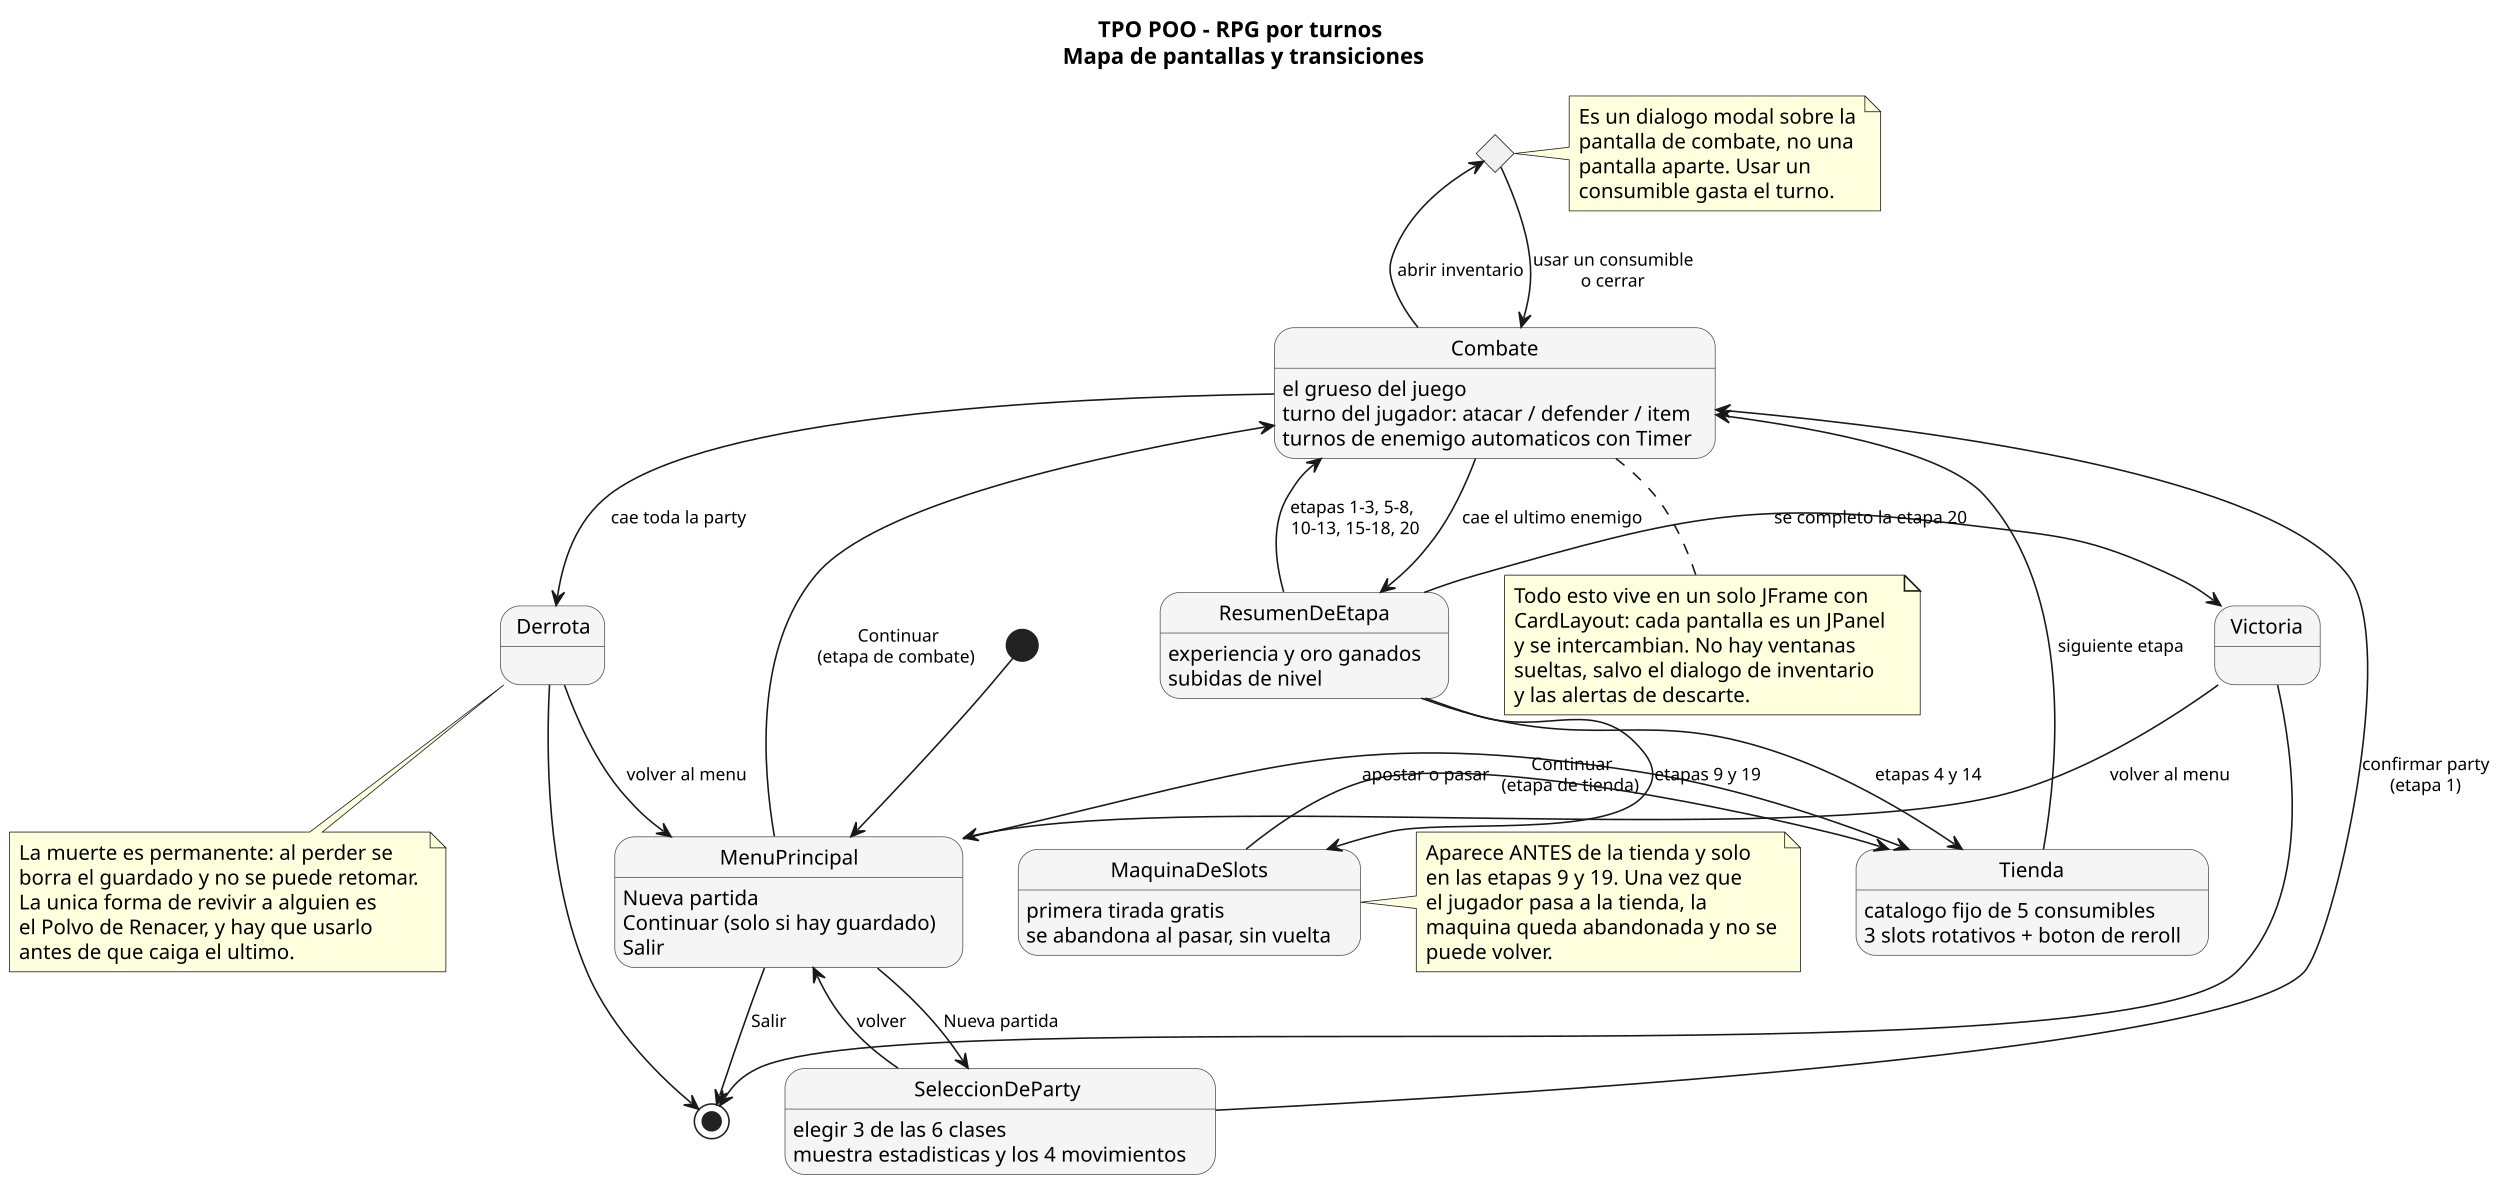
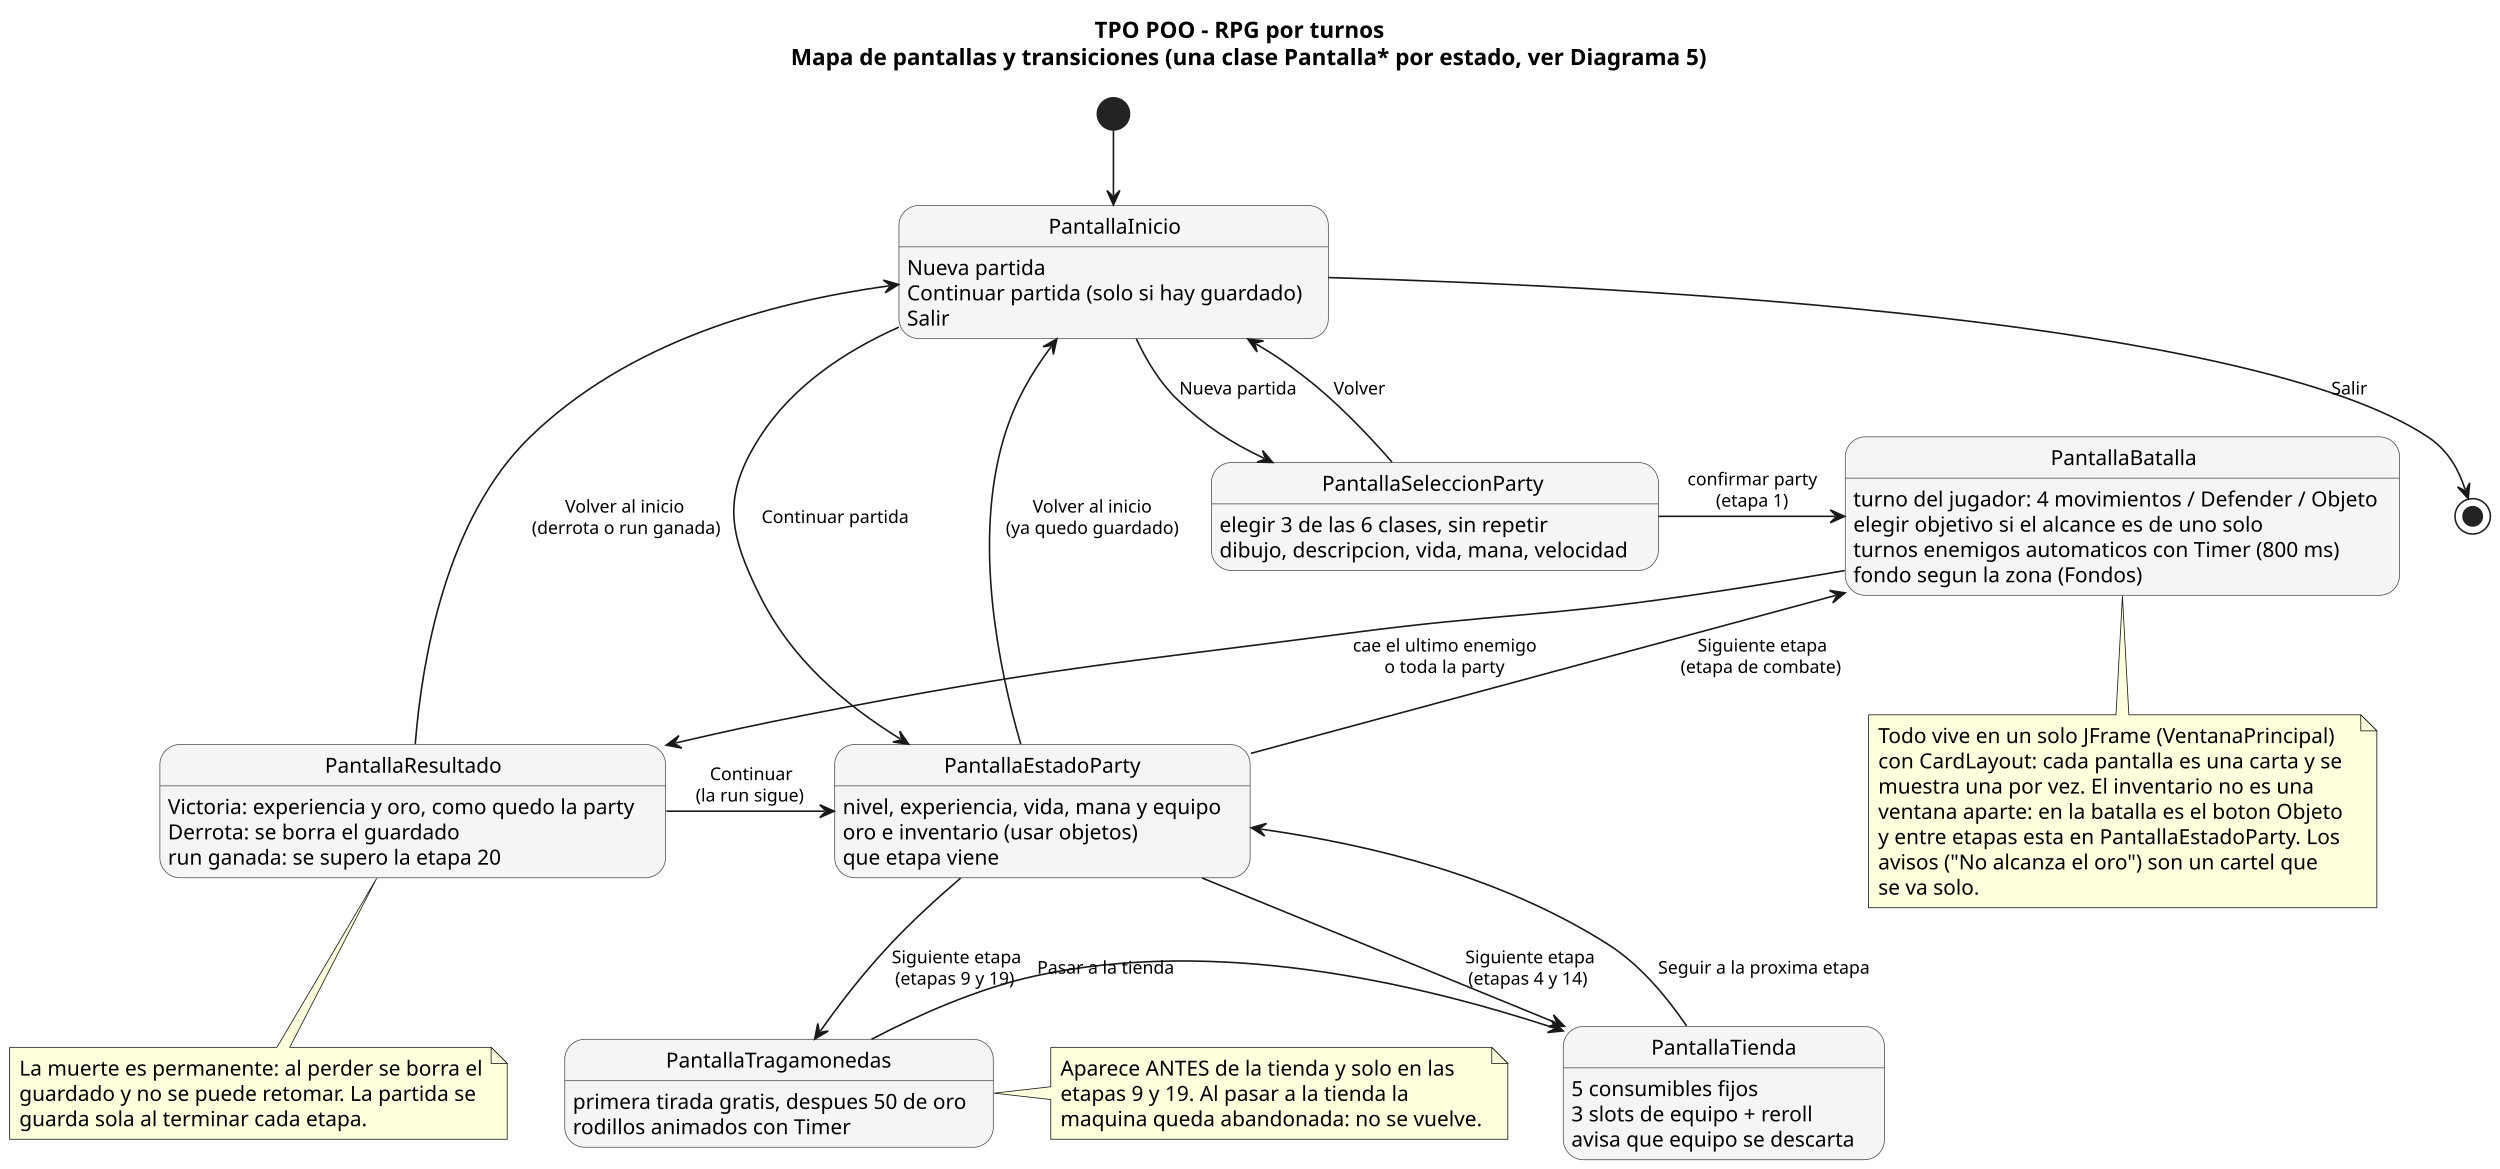
- <svg xmlns="http://www.w3.org/2000/svg" contentStyleType="text/css" data-diagram-type="STATE" height="751px" preserveAspectRatio="none" style="width:1586px;height:751px;background:#FFFFFF;" version="1.1" viewBox="0 0 1586 751" width="1586px" zoomAndPan="magnify">
+ <svg xmlns="http://www.w3.org/2000/svg" contentStyleType="text/css" data-diagram-type="STATE" height="727px" preserveAspectRatio="none" style="width:1556px;height:727px;background:#FFFFFF;" version="1.1" viewBox="0 0 1556 727" width="1556px" zoomAndPan="magnify">
  <defs />
  <g>
    <g class="title" data-source-line="1">
-       <text fill="#000000" font-family="sans-serif" font-size="14" font-weight="bold" lengthAdjust="spacing" textLength="179.546" x="696.545" y="23.562">TPO POO - RPG por turnos</text>
-       <text fill="#000000" font-family="sans-serif" font-size="14" font-weight="bold" lengthAdjust="spacing" textLength="224.28" x="674.178" y="40.502">Mapa de pantallas y transiciones</text>
+       <text fill="#000000" font-family="sans-serif" font-size="14" font-weight="bold" lengthAdjust="spacing" textLength="179.546" x="681.227" y="23.562">TPO POO - RPG por turnos</text>
+       <text fill="#000000" font-family="sans-serif" font-size="14" font-weight="bold" lengthAdjust="spacing" textLength="557.601" x="492.2" y="40.502">Mapa de pantallas y transiciones (una clase Pantalla* por estado, ver Diagrama 5)</text>
    </g>
-     <g id="MenuPrincipal">
-       <rect fill="#F5F5F5" height="82.918" rx="12.5" ry="12.5" style="stroke:#555555;stroke-width:0.5;" width="220.815" x="390" y="530.879" />
-       <line style="stroke:#555555;stroke-width:0.5;" x1="390" x2="610.814" y1="556.608" y2="556.608" />
-       <text fill="#000000" font-family="sans-serif" font-size="13" lengthAdjust="spacing" textLength="87.699" x="456.558" y="548.473">MenuPrincipal</text>
-       <text fill="#000000" font-family="sans-serif" font-size="13" lengthAdjust="spacing" textLength="86.138" x="395" y="574.202">Nueva partida</text>
-       <text fill="#000000" font-family="sans-serif" font-size="13" lengthAdjust="spacing" textLength="200.815" x="395" y="589.932">Continuar (solo si hay guardado)</text>
-       <text fill="#000000" font-family="sans-serif" font-size="13" lengthAdjust="spacing" textLength="26.831" x="395" y="605.661">Salir</text>
+     <g id="PantallaInicio">
+       <rect fill="#F5F5F5" height="82.918" rx="12.5" ry="12.5" style="stroke:#555555;stroke-width:0.5;" width="267.286" x="559.5" y="127.879" />
+       <line style="stroke:#555555;stroke-width:0.5;" x1="559.5" x2="826.786" y1="153.608" y2="153.608" />
+       <text fill="#000000" font-family="sans-serif" font-size="13" lengthAdjust="spacing" textLength="81.123" x="652.581" y="145.473">PantallaInicio</text>
+       <text fill="#000000" font-family="sans-serif" font-size="13" lengthAdjust="spacing" textLength="86.138" x="564.5" y="171.202">Nueva partida</text>
+       <text fill="#000000" font-family="sans-serif" font-size="13" lengthAdjust="spacing" textLength="247.286" x="564.5" y="186.932">Continuar partida (solo si hay guardado)</text>
+       <text fill="#000000" font-family="sans-serif" font-size="13" lengthAdjust="spacing" textLength="26.831" x="564.5" y="202.661">Salir</text>
    </g>
-     <g id="SeleccionDeParty">
-       <rect fill="#F5F5F5" height="67.189" rx="12.5" ry="12.5" style="stroke:#555555;stroke-width:0.5;" width="273.049" x="498" y="677.879" />
-       <line style="stroke:#555555;stroke-width:0.5;" x1="498" x2="771.049" y1="703.608" y2="703.608" />
-       <text fill="#000000" font-family="sans-serif" font-size="13" lengthAdjust="spacing" textLength="109.142" x="579.954" y="695.473">SeleccionDeParty</text>
-       <text fill="#000000" font-family="sans-serif" font-size="13" lengthAdjust="spacing" textLength="140.721" x="503" y="721.202">elegir 3 de las 6 clases</text>
-       <text fill="#000000" font-family="sans-serif" font-size="13" lengthAdjust="spacing" textLength="253.049" x="503" y="736.932">muestra estadisticas y los 4 movimientos</text>
+     <g id="PantallaSeleccionParty">
+       <rect fill="#F5F5F5" height="67.189" rx="12.5" ry="12.5" style="stroke:#555555;stroke-width:0.5;" width="278.191" x="754" y="287.879" />
+       <line style="stroke:#555555;stroke-width:0.5;" x1="754" x2="1032.191" y1="313.608" y2="313.608" />
+       <text fill="#000000" font-family="sans-serif" font-size="13" lengthAdjust="spacing" textLength="140.613" x="822.789" y="305.473">PantallaSeleccionParty</text>
+       <text fill="#000000" font-family="sans-serif" font-size="13" lengthAdjust="spacing" textLength="209.777" x="759" y="331.202">elegir 3 de las 6 clases, sin repetir</text>
+       <text fill="#000000" font-family="sans-serif" font-size="13" lengthAdjust="spacing" textLength="258.191" x="759" y="346.932">dibujo, descripcion, vida, mana, velocidad</text>
    </g>
-     <g id="Combate">
-       <rect fill="#F5F5F5" height="82.918" rx="12.5" ry="12.5" style="stroke:#555555;stroke-width:0.5;" width="279.644" x="808.5" y="207.879" />
-       <line style="stroke:#555555;stroke-width:0.5;" x1="808.5" x2="1088.145" y1="233.608" y2="233.608" />
-       <text fill="#000000" font-family="sans-serif" font-size="13" lengthAdjust="spacing" textLength="55.77" x="920.437" y="225.473">Combate</text>
-       <text fill="#000000" font-family="sans-serif" font-size="13" lengthAdjust="spacing" textLength="117.356" x="813.5" y="251.202">el grueso del juego</text>
-       <text fill="#000000" font-family="sans-serif" font-size="13" lengthAdjust="spacing" textLength="257.347" x="813.5" y="266.932">turno del jugador: atacar / defender / item</text>
-       <text fill="#000000" font-family="sans-serif" font-size="13" lengthAdjust="spacing" textLength="259.644" x="813.5" y="282.661">turnos de enemigo automaticos con Timer</text>
+     <g id="PantallaBatalla">
+       <rect fill="#F5F5F5" height="98.647" rx="12.5" ry="12.5" style="stroke:#555555;stroke-width:0.5;" width="345" x="1148.5" y="271.879" />
+       <line style="stroke:#555555;stroke-width:0.5;" x1="1148.5" x2="1493.5" y1="297.608" y2="297.608" />
+       <text fill="#000000" font-family="sans-serif" font-size="13" lengthAdjust="spacing" textLength="89.388" x="1276.306" y="289.473">PantallaBatalla</text>
+       <text fill="#000000" font-family="sans-serif" font-size="13" lengthAdjust="spacing" textLength="325" x="1153.5" y="315.202">turno del jugador: 4 movimientos / Defender / Objeto</text>
+       <text fill="#000000" font-family="sans-serif" font-size="13" lengthAdjust="spacing" textLength="259.898" x="1153.5" y="330.932">elegir objetivo si el alcance es de uno solo</text>
+       <text fill="#000000" font-family="sans-serif" font-size="13" lengthAdjust="spacing" textLength="306.801" x="1153.5" y="346.661">turnos enemigos automaticos con Timer (800 ms)</text>
+       <text fill="#000000" font-family="sans-serif" font-size="13" lengthAdjust="spacing" textLength="184.101" x="1153.5" y="362.391">fondo segun la zona (Fondos)</text>
    </g>
-     <g id="ResumenDeEtapa">
-       <rect fill="#F5F5F5" height="67.189" rx="12.5" ry="12.5" style="stroke:#555555;stroke-width:0.5;" width="183.02" x="736" y="375.879" />
-       <line style="stroke:#555555;stroke-width:0.5;" x1="736" x2="919.02" y1="401.608" y2="401.608" />
-       <text fill="#000000" font-family="sans-serif" font-size="13" lengthAdjust="spacing" textLength="108.729" x="773.146" y="393.473">ResumenDeEtapa</text>
-       <text fill="#000000" font-family="sans-serif" font-size="13" lengthAdjust="spacing" textLength="163.02" x="741" y="419.202">experiencia y oro ganados</text>
-       <text fill="#000000" font-family="sans-serif" font-size="13" lengthAdjust="spacing" textLength="99.493" x="741" y="434.932">subidas de nivel</text>
+     <g id="PantallaResultado">
+       <rect fill="#F5F5F5" height="82.918" rx="12.5" ry="12.5" style="stroke:#555555;stroke-width:0.5;" width="314.747" x="99.5" y="463.379" />
+       <line style="stroke:#555555;stroke-width:0.5;" x1="99.5" x2="414.247" y1="489.108" y2="489.108" />
+       <text fill="#000000" font-family="sans-serif" font-size="13" lengthAdjust="spacing" textLength="109.383" x="202.182" y="480.973">PantallaResultado</text>
+       <text fill="#000000" font-family="sans-serif" font-size="13" lengthAdjust="spacing" textLength="294.747" x="104.5" y="506.702">Victoria: experiencia y oro, como quedo la party</text>
+       <text fill="#000000" font-family="sans-serif" font-size="13" lengthAdjust="spacing" textLength="181.346" x="104.5" y="522.432">Derrota: se borra el guardado</text>
+       <text fill="#000000" font-family="sans-serif" font-size="13" lengthAdjust="spacing" textLength="209.644" x="104.5" y="538.161">run ganada: se supero la etapa 20</text>
    </g>
-     <g id="Tienda">
-       <rect fill="#F5F5F5" height="67.189" rx="12.5" ry="12.5" style="stroke:#555555;stroke-width:0.5;" width="223.576" x="1177.5" y="538.879" />
-       <line style="stroke:#555555;stroke-width:0.5;" x1="1177.5" x2="1401.076" y1="564.608" y2="564.608" />
-       <text fill="#000000" font-family="sans-serif" font-size="13" lengthAdjust="spacing" textLength="42.06" x="1268.258" y="556.473">Tienda</text>
-       <text fill="#000000" font-family="sans-serif" font-size="13" lengthAdjust="spacing" textLength="187.497" x="1182.5" y="582.202">catalogo fijo de 5 consumibles</text>
-       <text fill="#000000" font-family="sans-serif" font-size="13" lengthAdjust="spacing" textLength="203.576" x="1182.5" y="597.932">3 slots rotativos + boton de reroll</text>
+     <g id="PantallaEstadoParty">
+       <rect fill="#F5F5F5" height="82.918" rx="12.5" ry="12.5" style="stroke:#555555;stroke-width:0.5;" width="258.589" x="519.5" y="463.379" />
+       <line style="stroke:#555555;stroke-width:0.5;" x1="519.5" x2="778.089" y1="489.108" y2="489.108" />
+       <text fill="#000000" font-family="sans-serif" font-size="13" lengthAdjust="spacing" textLength="122.472" x="587.559" y="480.973">PantallaEstadoParty</text>
+       <text fill="#000000" font-family="sans-serif" font-size="13" lengthAdjust="spacing" textLength="238.589" x="524.5" y="506.702">nivel, experiencia, vida, mana y equipo</text>
+       <text fill="#000000" font-family="sans-serif" font-size="13" lengthAdjust="spacing" textLength="185.091" x="524.5" y="522.432">oro e inventario (usar objetos)</text>
+       <text fill="#000000" font-family="sans-serif" font-size="13" lengthAdjust="spacing" textLength="98.224" x="524.5" y="538.161">que etapa viene</text>
    </g>
-     <g id="MaquinaDeSlots">
-       <rect fill="#F5F5F5" height="67.189" rx="12.5" ry="12.5" style="stroke:#555555;stroke-width:0.5;" width="217.171" x="646" y="538.879" />
-       <line style="stroke:#555555;stroke-width:0.5;" x1="646" x2="863.171" y1="564.608" y2="564.608" />
-       <text fill="#000000" font-family="sans-serif" font-size="13" lengthAdjust="spacing" textLength="100.179" x="704.496" y="556.473">MaquinaDeSlots</text>
-       <text fill="#000000" font-family="sans-serif" font-size="13" lengthAdjust="spacing" textLength="123.76" x="651" y="582.202">primera tirada gratis</text>
-       <text fill="#000000" font-family="sans-serif" font-size="13" lengthAdjust="spacing" textLength="197.171" x="651" y="597.932">se abandona al pasar, sin vuelta</text>
+     <g id="PantallaTragamonedas">
+       <rect fill="#F5F5F5" height="67.189" rx="12.5" ry="12.5" style="stroke:#555555;stroke-width:0.5;" width="266.746" x="351.5" y="646.879" />
+       <line style="stroke:#555555;stroke-width:0.5;" x1="351.5" x2="618.246" y1="672.608" y2="672.608" />
+       <text fill="#000000" font-family="sans-serif" font-size="13" lengthAdjust="spacing" textLength="140.855" x="414.446" y="664.473">PantallaTragamonedas</text>
+       <text fill="#000000" font-family="sans-serif" font-size="13" lengthAdjust="spacing" textLength="246.746" x="356.5" y="690.202">primera tirada gratis, despues 50 de oro</text>
+       <text fill="#000000" font-family="sans-serif" font-size="13" lengthAdjust="spacing" textLength="173.456" x="356.5" y="705.932">rodillos animados con Timer</text>
    </g>
-     <g class="entity" data-entity="Inventario" data-uid="ent0008" id="entity_Inventario">
-       <polygon fill="#F1F1F1" points="948.5,85.379,960.5,97.379,948.5,109.379,936.5,97.379,948.5,85.379" style="stroke:#181818;stroke-width:0.5;" />
+     <g id="PantallaTienda">
+       <rect fill="#F5F5F5" height="82.918" rx="12.5" ry="12.5" style="stroke:#555555;stroke-width:0.5;" width="199.912" x="973" y="638.879" />
+       <line style="stroke:#555555;stroke-width:0.5;" x1="973" x2="1172.912" y1="664.608" y2="664.608" />
+       <text fill="#000000" font-family="sans-serif" font-size="13" lengthAdjust="spacing" textLength="90.492" x="1027.71" y="656.473">PantallaTienda</text>
+       <text fill="#000000" font-family="sans-serif" font-size="13" lengthAdjust="spacing" textLength="118.517" x="978" y="682.202">5 consumibles fijos</text>
+       <text fill="#000000" font-family="sans-serif" font-size="13" lengthAdjust="spacing" textLength="152.959" x="978" y="697.932">3 slots de equipo + reroll</text>
+       <text fill="#000000" font-family="sans-serif" font-size="13" lengthAdjust="spacing" textLength="179.912" x="978" y="713.661">avisa que equipo se descarta</text>
    </g>
-     <ellipse cx="648.5" cy="409.379" fill="#222222" rx="10" ry="10" style="stroke:#222222;stroke-width:1;" />
-     <ellipse cx="451.5" cy="711.379" fill="none" rx="11" ry="11" style="stroke:#222222;stroke-width:1;" />
-     <ellipse cx="451.5" cy="711.379" fill="#222222" rx="6" ry="6" style="stroke:#222222;stroke-width:1;" />
-     <g id="Derrota">
-       <rect fill="#F5F5F5" height="50" rx="12.5" ry="12.5" style="stroke:#555555;stroke-width:0.5;" width="66.097" x="317.5" y="384.379" />
-       <line style="stroke:#555555;stroke-width:0.5;" x1="317.5" x2="383.597" y1="410.108" y2="410.108" />
-       <text fill="#000000" font-family="sans-serif" font-size="13" lengthAdjust="spacing" textLength="46.097" x="327.5" y="401.973">Derrota</text>
+     <ellipse cx="693" cy="70.879" fill="#222222" rx="10" ry="10" style="stroke:#222222;stroke-width:1;" />
+     <ellipse cx="1539" cy="321.379" fill="none" rx="11" ry="11" style="stroke:#222222;stroke-width:1;" />
+     <ellipse cx="1539" cy="321.379" fill="#222222" rx="6" ry="6" style="stroke:#222222;stroke-width:1;" />
+     <g class="entity" data-entity="GMN2" data-source-line="76" data-uid="ent0003" id="entity_GMN2">
+       <path d="M654,651.879 L654,676.379 L618.63,680.379 L654,684.379 L654,709.067 A0,0 0 0 0 654,709.067 L938.479,709.067 A0,0 0 0 0 938.479,709.067 L938.479,661.879 L928.479,651.879 L654,651.879 A0,0 0 0 0 654,651.879" fill="#FEFFDD" style="stroke:#181818;stroke-width:0.5;" />
+       <path d="M928.479,651.879 L928.479,661.879 L938.479,661.879 L928.479,651.879" fill="#FEFFDD" style="stroke:#181818;stroke-width:0.5;" />
+       <text fill="#000000" font-family="sans-serif" font-size="13" lengthAdjust="spacing" textLength="253.652" x="660" y="669.473">Aparece ANTES de la tienda y solo en las</text>
+       <text fill="#000000" font-family="sans-serif" font-size="13" lengthAdjust="spacing" textLength="219.172" x="660" y="685.202">etapas 9 y 19. Al pasar a la tienda la</text>
+       <text fill="#000000" font-family="sans-serif" font-size="13" lengthAdjust="spacing" textLength="263.478" x="660" y="700.932">maquina queda abandonada: no se vuelve.</text>
    </g>
-     <g id="Victoria">
-       <rect fill="#F5F5F5" height="50" rx="12.5" ry="12.5" style="stroke:#555555;stroke-width:0.5;" width="66.935" x="1405" y="384.379" />
-       <line style="stroke:#555555;stroke-width:0.5;" x1="1405" x2="1471.935" y1="410.108" y2="410.108" />
-       <text fill="#000000" font-family="sans-serif" font-size="13" lengthAdjust="spacing" textLength="46.935" x="1415" y="401.973">Victoria</text>
-     </g>
-     <g class="entity" data-entity="GMN2" data-source-line="77" data-uid="ent0003" id="entity_GMN2">
-       <path d="M995.5,60.879 L995.5,93.379 L960.76,97.379 L995.5,101.379 L995.5,133.797 A0,0 0 0 0 995.5,133.797 L1193.073,133.797 A0,0 0 0 0 1193.073,133.797 L1193.073,70.879 L1183.073,60.879 L995.5,60.879 A0,0 0 0 0 995.5,60.879" fill="#FEFFDD" style="stroke:#181818;stroke-width:0.5;" />
-       <path d="M1183.073,60.879 L1183.073,70.879 L1193.073,70.879 L1183.073,60.879" fill="#FEFFDD" style="stroke:#181818;stroke-width:0.5;" />
-       <text fill="#000000" font-family="sans-serif" font-size="13" lengthAdjust="spacing" textLength="176.573" x="1001.5" y="78.473">Es un dialogo modal sobre la</text>
-       <text fill="#000000" font-family="sans-serif" font-size="13" lengthAdjust="spacing" textLength="173.843" x="1001.5" y="94.202">pantalla de combate, no una</text>
-       <text fill="#000000" font-family="sans-serif" font-size="13" lengthAdjust="spacing" textLength="146.186" x="1001.5" y="109.932">pantalla aparte. Usar un</text>
-       <text fill="#000000" font-family="sans-serif" font-size="13" lengthAdjust="spacing" textLength="162.113" x="1001.5" y="125.661">consumible gasta el turno.</text>
-     </g>
-     <g class="entity" data-entity="GMN5" data-source-line="84" data-uid="ent0006" id="entity_GMN5">
-       <path d="M898.5,527.879 L898.5,568.379 L863.08,572.379 L898.5,576.379 L898.5,616.526 A0,0 0 0 0 898.5,616.526 L1142.188,616.526 A0,0 0 0 0 1142.188,616.526 L1142.188,537.879 L1132.188,527.879 L898.5,527.879 A0,0 0 0 0 898.5,527.879" fill="#FEFFDD" style="stroke:#181818;stroke-width:0.5;" />
-       <path d="M1132.188,527.879 L1132.188,537.879 L1142.188,537.879 L1132.188,527.879" fill="#FEFFDD" style="stroke:#181818;stroke-width:0.5;" />
-       <text fill="#000000" font-family="sans-serif" font-size="13" lengthAdjust="spacing" textLength="213.77" x="904.5" y="545.473">Aparece ANTES de la tienda y solo</text>
-       <text fill="#000000" font-family="sans-serif" font-size="13" lengthAdjust="spacing" textLength="205.48" x="904.5" y="561.202">en las etapas 9 y 19. Una vez que</text>
-       <text fill="#000000" font-family="sans-serif" font-size="13" lengthAdjust="spacing" textLength="178.706" x="904.5" y="576.932">el jugador pasa a la tienda, la</text>
-       <text fill="#000000" font-family="sans-serif" font-size="13" lengthAdjust="spacing" textLength="222.689" x="904.5" y="592.661">maquina queda abandonada y no se</text>
-       <text fill="#000000" font-family="sans-serif" font-size="13" lengthAdjust="spacing" textLength="84.195" x="904.5" y="608.391">puede volver.</text>
+     <g class="entity" data-entity="GMN5" data-source-line="82" data-uid="ent0006" id="entity_GMN5">
+       <path d="M1163,444.879 L1163,564.985 A0,0 0 0 0 1163,564.985 L1479.344,564.985 A0,0 0 0 0 1479.344,564.985 L1479.344,454.879 L1469.344,444.879 L1325,444.879 L1321,371.019 L1317,444.879 L1163,444.879 A0,0 0 0 0 1163,444.879" fill="#FEFFDD" style="stroke:#181818;stroke-width:0.5;" />
+       <path d="M1469.344,444.879 L1469.344,454.879 L1479.344,454.879 L1469.344,444.879" fill="#FEFFDD" style="stroke:#181818;stroke-width:0.5;" />
+       <text fill="#000000" font-family="sans-serif" font-size="13" lengthAdjust="spacing" textLength="294.957" x="1169" y="462.473">Todo vive en un solo JFrame (VentanaPrincipal)</text>
+       <text fill="#000000" font-family="sans-serif" font-size="13" lengthAdjust="spacing" textLength="295.344" x="1169" y="478.202">con CardLayout: cada pantalla es una carta y se</text>
+       <text fill="#000000" font-family="sans-serif" font-size="13" lengthAdjust="spacing" textLength="272.67" x="1169" y="493.932">muestra una por vez. El inventario no es una</text>
+       <text fill="#000000" font-family="sans-serif" font-size="13" lengthAdjust="spacing" textLength="288.825" x="1169" y="509.661">ventana aparte: en la batalla es el boton Objeto</text>
+       <text fill="#000000" font-family="sans-serif" font-size="13" lengthAdjust="spacing" textLength="291.96" x="1169" y="525.391">y entre etapas esta en PantallaEstadoParty. Los</text>
+       <text fill="#000000" font-family="sans-serif" font-size="13" lengthAdjust="spacing" textLength="281.785" x="1169" y="541.12">avisos ("No alcanza el oro") son un cartel que</text>
+       <text fill="#000000" font-family="sans-serif" font-size="13" lengthAdjust="spacing" textLength="65.705" x="1169" y="556.85">se va solo.</text>
    </g>
    <g class="entity" data-entity="GMN8" data-source-line="92" data-uid="ent0009" id="entity_GMN8">
-       <path d="M954.5,364.879 L954.5,453.526 L1218.184,453.526 L1218.184,374.879 L1208.184,364.879 L954.5,364.879" fill="#FEFFDD" style="stroke:#181818;stroke-width:0.5;" />
-       <path d="M1208.184,364.879 L1208.184,374.879 L1218.184,374.879 L1208.184,364.879" fill="#FEFFDD" style="stroke:#181818;stroke-width:1;" />
-       <text fill="#000000" font-family="sans-serif" font-size="13" lengthAdjust="spacing" textLength="234.749" x="960.5" y="382.473">Todo esto vive en un solo JFrame con</text>
-       <text fill="#000000" font-family="sans-serif" font-size="13" lengthAdjust="spacing" textLength="242.684" x="960.5" y="398.202">CardLayout: cada pantalla es un JPanel</text>
-       <text fill="#000000" font-family="sans-serif" font-size="13" lengthAdjust="spacing" textLength="219.375" x="960.5" y="413.932">y se intercambian. No hay ventanas</text>
-       <text fill="#000000" font-family="sans-serif" font-size="13" lengthAdjust="spacing" textLength="230.299" x="960.5" y="429.661">sueltas, salvo el dialogo de inventario</text>
-       <text fill="#000000" font-family="sans-serif" font-size="13" lengthAdjust="spacing" textLength="153.715" x="960.5" y="445.391">y las alertas de descarte.</text>
+       <path d="M6,651.879 L6,709.067 A0,0 0 0 0 6,709.067 L315.685,709.067 A0,0 0 0 0 315.685,709.067 L315.685,661.879 L305.685,651.879 L180.33,651.879 L234.49,546.559 L172.33,651.879 L6,651.879 A0,0 0 0 0 6,651.879" fill="#FEFFDD" style="stroke:#181818;stroke-width:0.5;" />
+       <path d="M305.685,651.879 L305.685,661.879 L315.685,661.879 L305.685,651.879" fill="#FEFFDD" style="stroke:#181818;stroke-width:0.5;" />
+       <text fill="#000000" font-family="sans-serif" font-size="13" lengthAdjust="spacing" textLength="288.685" x="12" y="669.473">La muerte es permanente: al perder se borra el</text>
+       <text fill="#000000" font-family="sans-serif" font-size="13" lengthAdjust="spacing" textLength="287.86" x="12" y="685.202">guardado y no se puede retomar. La partida se</text>
+       <text fill="#000000" font-family="sans-serif" font-size="13" lengthAdjust="spacing" textLength="216.208" x="12" y="700.932">guarda sola al terminar cada etapa.</text>
    </g>
-     <g class="entity" data-entity="GMN11" data-source-line="100" data-uid="ent0012" id="entity_GMN11">
-       <path d="M6,527.879 L6,616.526 A0,0 0 0 0 6,616.526 L282.868,616.526 A0,0 0 0 0 282.868,616.526 L282.868,537.879 L272.868,527.879 L204.44,527.879 L319.66,434.479 L196.44,527.879 L6,527.879 A0,0 0 0 0 6,527.879" fill="#FEFFDD" style="stroke:#181818;stroke-width:0.5;" />
-       <path d="M272.868,527.879 L272.868,537.879 L282.868,537.879 L272.868,527.879" fill="#FEFFDD" style="stroke:#181818;stroke-width:0.5;" />
-       <text fill="#000000" font-family="sans-serif" font-size="13" lengthAdjust="spacing" textLength="237.802" x="12" y="545.473">La muerte es permanente: al perder se</text>
-       <text fill="#000000" font-family="sans-serif" font-size="13" lengthAdjust="spacing" textLength="255.868" x="12" y="561.202">borra el guardado y no se puede retomar.</text>
-       <text fill="#000000" font-family="sans-serif" font-size="13" lengthAdjust="spacing" textLength="229.747" x="12" y="576.932">La unica forma de revivir a alguien es</text>
-       <text fill="#000000" font-family="sans-serif" font-size="13" lengthAdjust="spacing" textLength="231.29" x="12" y="592.661">el Polvo de Renacer, y hay que usarlo</text>
-       <text fill="#000000" font-family="sans-serif" font-size="13" lengthAdjust="spacing" textLength="175.76" x="12" y="608.391">antes de que caiga el ultimo.</text>
+     <g class="link" data-entity-1=".start." data-entity-2="PantallaInicio" data-source-line="12" data-uid="lnk3" id="link_.start._PantallaInicio">
+       <path d="M693,81.129 C693,91.889 693,104.369 693,121.559" fill="none" id="*start*-to-PantallaInicio" style="stroke:#181818;stroke-width:1;" />
+       <polygon fill="#181818" points="693,127.559,697,118.559,693,122.559,689,118.559,693,127.559" style="stroke:#181818;stroke-width:1;" />
    </g>
-     <g class="link" data-entity-1=".start." data-entity-2="MenuPrincipal" data-source-line="12" data-uid="lnk3" id="link_.start._MenuPrincipal">
-       <path d="M642.59,417.559 C635.38,426.269 622.75,441.329 611.5,453.879 C588.18,479.889 565.442,504.067 543.962,526.477" fill="none" id="*start*-to-MenuPrincipal" style="stroke:#181818;stroke-width:1;" />
-       <polygon fill="#181818" points="539.81,530.809,548.925,527.079,543.27,527.199,543.15,521.544,539.81,530.809" style="stroke:#181818;stroke-width:1;" />
+     <g class="link" data-entity-1="PantallaInicio" data-entity-2="PantallaSeleccionParty" data-source-line="55" data-uid="lnk4" id="link_PantallaInicio_PantallaSeleccionParty">
+       <path d="M707.29,210.969 C713.55,224.349 722.02,238.449 733,248.879 C749.87,264.909 765.533,275.17 786.793,285.29" fill="none" id="PantallaInicio-to-PantallaSeleccionParty" style="stroke:#181818;stroke-width:1;" />
+       <polygon fill="#181818" points="792.21,287.869,785.803,280.389,787.695,285.72,782.365,287.612,792.21,287.869" style="stroke:#181818;stroke-width:1;" />
+       <text fill="#000000" font-family="sans-serif" font-size="11" lengthAdjust="spacing" textLength="72.886" x="734" y="245.535">Nueva partida</text>
    </g>
-     <g class="link" data-entity-1="MenuPrincipal" data-entity-2="SeleccionDeParty" data-source-line="46" data-uid="lnk4" id="link_MenuPrincipal_SeleccionDeParty">
-       <path d="M556.67,614.179 C566.38,622.239 576.05,630.969 584.5,639.879 C595.34,651.309 602.329,660.256 610.779,672.696" fill="none" id="MenuPrincipal-to-SeleccionDeParty" style="stroke:#181818;stroke-width:1;" />
-       <polygon fill="#181818" points="614.15,677.659,612.402,667.966,611.341,673.523,605.784,672.462,614.15,677.659" style="stroke:#181818;stroke-width:1;" />
-       <text fill="#000000" font-family="sans-serif" font-size="11" lengthAdjust="spacing" textLength="72.886" x="598.5" y="651.535">Nueva partida</text>
+     <g class="link" data-entity-1="PantallaInicio" data-entity-2="PantallaSeleccionParty" data-source-line="60" data-uid="lnk10" id="link_PantallaInicio_PantallaSeleccionParty">
+       <path d="M781.82,214.094 C793.74,221.114 800.37,225.749 811,233.879 C831.38,249.469 851.26,270.249 866.34,287.539" fill="none" id="PantallaInicio-backto-PantallaSeleccionParty" style="stroke:#181818;stroke-width:1;" />
+       <polygon fill="#181818" points="776.65,211.049,782.375,219.063,780.958,213.586,786.435,212.169,776.65,211.049" style="stroke:#181818;stroke-width:1;" />
+       <text fill="#000000" font-family="sans-serif" font-size="11" lengthAdjust="spacing" textLength="33.585" x="830" y="245.535">Volver</text>
    </g>
-     <g class="link" data-entity-1="MenuPrincipal" data-entity-2="SeleccionDeParty" data-source-line="52" data-uid="lnk11" id="link_MenuPrincipal_SeleccionDeParty">
-       <path d="M518.553,619.335 C525.253,633.385 531.52,643.139 542.5,654.879 C550.4,663.329 559.87,670.939 569.68,677.619" fill="none" id="MenuPrincipal-backto-SeleccionDeParty" style="stroke:#181818;stroke-width:1;" />
-       <polygon fill="#181818" points="515.97,613.919,516.233,623.764,518.122,618.432,523.454,620.321,515.97,613.919" style="stroke:#181818;stroke-width:1;" />
-       <text fill="#000000" font-family="sans-serif" font-size="11" lengthAdjust="spacing" textLength="32.178" x="543.5" y="651.535">volver</text>
+     <g class="link" data-entity-1="PantallaInicio" data-entity-2="PantallaEstadoParty" data-source-line="56" data-uid="lnk5" id="link_PantallaInicio_PantallaEstadoParty">
+       <path d="M559.47,203.609 C525.55,218.719 493.07,240.519 473,271.879 C449.28,308.939 453.39,331.489 473,370.879 C492.63,410.309 525.047,437.977 560.407,459.997" fill="none" id="PantallaInicio-to-PantallaEstadoParty" style="stroke:#181818;stroke-width:1;" />
+       <polygon fill="#181818" points="565.5,463.169,559.975,455.016,561.256,460.526,555.746,461.807,565.5,463.169" style="stroke:#181818;stroke-width:1;" />
+       <text fill="#000000" font-family="sans-serif" font-size="11" lengthAdjust="spacing" textLength="90.036" x="474" y="325.535">Continuar partida</text>
    </g>
-     <g class="link" data-entity-1="MenuPrincipal" data-entity-2="Combate" data-source-line="47" data-uid="lnk5" id="link_MenuPrincipal_Combate">
-       <path d="M491.26,530.569 C483.46,484.789 478.95,410.959 517.5,364.879 C554.88,320.189 691.352,289.468 802.362,270.908" fill="none" id="MenuPrincipal-to-Combate" style="stroke:#181818;stroke-width:1;" />
-       <polygon fill="#181818" points="808.28,269.919,798.744,267.458,803.348,270.743,800.063,275.348,808.28,269.919" style="stroke:#181818;stroke-width:1;" />
-       <text fill="#000000" font-family="sans-serif" font-size="11" lengthAdjust="spacing" textLength="50.714" x="544.093" y="407.035">Continuar</text>
-       <text fill="#000000" font-family="sans-serif" font-size="11" lengthAdjust="spacing" textLength="101.9" x="518.5" y="420.345">(etapa de combate)</text>
+     <g class="link" data-entity-1="PantallaInicio" data-entity-2="PantallaEstadoParty" data-source-line="70" data-uid="lnk20" id="link_PantallaInicio_PantallaEstadoParty">
+       <path d="M654.21,215.771 C641.24,233.291 631.66,249.959 625,271.879 C605.27,336.769 621.63,416.069 635.31,463.139" fill="none" id="PantallaInicio-backto-PantallaEstadoParty" style="stroke:#181818;stroke-width:1;" />
+       <polygon fill="#181818" points="657.78,210.949,649.21,215.803,654.805,214.968,655.64,220.562,657.78,210.949" style="stroke:#181818;stroke-width:1;" />
+       <text fill="#000000" font-family="sans-serif" font-size="11" lengthAdjust="spacing" textLength="75.985" x="642.691" y="319.035">Volver al inicio</text>
+       <text fill="#000000" font-family="sans-serif" font-size="11" lengthAdjust="spacing" textLength="109.366" x="626" y="332.345">(ya quedo guardado)</text>
    </g>
-     <g class="link" data-entity-1="MenuPrincipal" data-entity-2="Tienda" data-source-line="48" data-uid="lnk6" id="link_MenuPrincipal_Tienda">
-       <path d="M611.07,532.289 C616.93,530.679 622.77,529.199 628.5,527.879 C808.15,486.599 859.4,461.279 1041.5,489.879 C1099.89,499.049 1157.466,518.069 1205.436,536.679" fill="none" id="MenuPrincipal-to-Tienda" style="stroke:#181818;stroke-width:1;" />
-       <polygon fill="#181818" points="1211.03,538.849,1204.086,531.865,1206.369,537.04,1201.193,539.323,1211.03,538.849" style="stroke:#181818;stroke-width:1;" />
-       <text fill="#000000" font-family="sans-serif" font-size="11" lengthAdjust="spacing" textLength="50.714" x="971.417" y="488.535">Continuar</text>
-       <text fill="#000000" font-family="sans-serif" font-size="11" lengthAdjust="spacing" textLength="88.548" x="952.5" y="501.845">(etapa de tienda)</text>
+     <g class="link" data-entity-1="PantallaInicio" data-entity-2=".end." data-source-line="57" data-uid="lnk7" id="link_PantallaInicio_.end.">
+       <path d="M826.74,172.749 C1029.23,178.669 1401.64,199.389 1511,271.879 C1524.61,280.899 1530.535,293.273 1534.295,304.633" fill="none" id="PantallaInicio-to-*end*" style="stroke:#181818;stroke-width:1;" />
+       <polygon fill="#181818" points="1536.18,310.329,1537.149,300.528,1534.609,305.582,1529.555,303.042,1536.18,310.329" style="stroke:#181818;stroke-width:1;" />
+       <text fill="#000000" font-family="sans-serif" font-size="11" lengthAdjust="spacing" textLength="22.704" x="1451" y="245.535">Salir</text>
    </g>
-     <g class="link" data-entity-1="MenuPrincipal" data-entity-2=".end." data-source-line="49" data-uid="lnk8" id="link_MenuPrincipal_.end.">
-       <path d="M484.96,614.099 C481.78,622.599 478.49,631.519 475.5,639.879 C467.74,661.549 461.055,681.473 456.555,695.073" fill="none" id="MenuPrincipal-to-*end*" style="stroke:#181818;stroke-width:1;" />
-       <polygon fill="#181818" points="454.67,700.769,461.295,693.481,456.241,696.022,453.7,690.968,454.67,700.769" style="stroke:#181818;stroke-width:1;" />
-       <text fill="#000000" font-family="sans-serif" font-size="11" lengthAdjust="spacing" textLength="22.704" x="476.5" y="651.535">Salir</text>
+     <g class="link" data-entity-1="PantallaSeleccionParty" data-entity-2="PantallaBatalla" data-source-line="59" data-uid="lnk8" id="link_PantallaSeleccionParty_PantallaBatalla">
+       <path d="M1032.26,321.379 C1069.22,321.379 1103.6,321.379 1142.12,321.379" fill="none" id="PantallaSeleccionParty-to-PantallaBatalla" style="stroke:#181818;stroke-width:1;" />
+       <polygon fill="#181818" points="1148.12,321.379,1139.12,317.379,1143.12,321.379,1139.12,325.379,1148.12,321.379" style="stroke:#181818;stroke-width:1;" />
+       <text fill="#000000" font-family="sans-serif" font-size="11" lengthAdjust="spacing" textLength="80.137" x="1050.25" y="302.035">confirmar party</text>
+       <text fill="#000000" font-family="sans-serif" font-size="11" lengthAdjust="spacing" textLength="44.693" x="1067.972" y="315.345">(etapa 1)</text>
    </g>
-     <g class="link" data-entity-1="SeleccionDeParty" data-entity-2="Combate" data-source-line="51" data-uid="lnk9" id="link_SeleccionDeParty_Combate">
-       <path d="M771.25,704.309 C993.85,693.079 1414.59,665.609 1461.5,616.879 C1480.25,597.399 1523.29,408.639 1489.5,364.879 C1441.32,302.469 1238.235,273.554 1094.565,260.454" fill="none" id="SeleccionDeParty-to-Combate" style="stroke:#181818;stroke-width:1;" />
-       <polygon fill="#181818" points="1088.59,259.909,1097.19,264.71,1093.569,260.363,1097.916,256.743,1088.59,259.909" style="stroke:#181818;stroke-width:1;" />
-       <text fill="#000000" font-family="sans-serif" font-size="11" lengthAdjust="spacing" textLength="80.137" x="1498.5" y="488.535">confirmar party</text>
-       <text fill="#000000" font-family="sans-serif" font-size="11" lengthAdjust="spacing" textLength="44.693" x="1516.222" y="501.845">(etapa 1)</text>
+     <g class="link" data-entity-1="PantallaBatalla" data-entity-2="PantallaResultado" data-source-line="62" data-uid="lnk11" id="link_PantallaBatalla_PantallaResultado">
+       <path d="M1148.16,355.109 C1115.61,360.759 1081.81,366.289 1050,370.879 C957.51,384.229 933.67,381.819 841,393.879 C689.91,413.549 651.54,415.679 502,444.879 C473.66,450.409 449.493,455.656 420.553,462.406" fill="none" id="PantallaBatalla-to-PantallaResultado" style="stroke:#181818;stroke-width:1;" />
+       <polygon fill="#181818" points="414.71,463.769,424.383,465.62,419.579,462.633,422.566,457.829,414.71,463.769" style="stroke:#181818;stroke-width:1;" />
+       <text fill="#000000" font-family="sans-serif" font-size="11" lengthAdjust="spacing" textLength="113.862" x="842" y="405.535">cae el ultimo enemigo</text>
+       <text fill="#000000" font-family="sans-serif" font-size="11" lengthAdjust="spacing" textLength="74.658" x="861.602" y="418.845">o toda la party</text>
    </g>
-     <g class="link" data-entity-1="Combate" data-entity-2="ResumenDeEtapa" data-source-line="54" data-uid="lnk12" id="link_Combate_ResumenDeEtapa">
-       <path d="M936.07,290.919 C929.75,307.689 920.94,326.709 909.5,341.879 C900.12,354.319 892.587,362.046 880.487,371.876" fill="none" id="Combate-to-ResumenDeEtapa" style="stroke:#181818;stroke-width:1;" />
-       <polygon fill="#181818" points="875.83,375.659,885.338,373.089,879.711,372.506,880.293,366.879,875.83,375.659" style="stroke:#181818;stroke-width:1;" />
-       <text fill="#000000" font-family="sans-serif" font-size="11" lengthAdjust="spacing" textLength="113.862" x="927.5" y="332.035">cae el ultimo enemigo</text>
+     <g class="link" data-entity-1="PantallaResultado" data-entity-2="PantallaEstadoParty" data-source-line="64" data-uid="lnk12" id="link_PantallaResultado_PantallaEstadoParty">
+       <path d="M414.75,504.879 C449.42,504.879 479.76,504.879 513.19,504.879" fill="none" id="PantallaResultado-to-PantallaEstadoParty" style="stroke:#181818;stroke-width:1;" />
+       <polygon fill="#181818" points="519.19,504.879,510.19,500.879,514.19,504.879,510.19,508.879,519.19,504.879" style="stroke:#181818;stroke-width:1;" />
+       <text fill="#000000" font-family="sans-serif" font-size="11" lengthAdjust="spacing" textLength="50.714" x="441.809" y="485.535">Continuar</text>
+       <text fill="#000000" font-family="sans-serif" font-size="11" lengthAdjust="spacing" textLength="68.331" x="433" y="498.845">(la run sigue)</text>
    </g>
-     <g class="link" data-entity-1="Combate" data-entity-2="ResumenDeEtapa" data-source-line="57" data-uid="lnk16" id="link_Combate_ResumenDeEtapa">
-       <path d="M833.502,294.723 C825.452,301.293 823,305.099 817.5,313.879 C806.11,332.049 808.87,356.139 814.34,375.449" fill="none" id="Combate-backto-ResumenDeEtapa" style="stroke:#181818;stroke-width:1;" />
-       <polygon fill="#181818" points="838.15,290.929,828.648,293.521,834.276,294.09,833.707,299.719,838.15,290.929" style="stroke:#181818;stroke-width:1;" />
-       <text fill="#000000" font-family="sans-serif" font-size="11" lengthAdjust="spacing" textLength="82.312" x="818.5" y="325.535">etapas 1-3, 5-8,</text>
-       <text fill="#000000" font-family="sans-serif" font-size="11" lengthAdjust="spacing" textLength="81.415" x="818.948" y="338.845">10-13, 15-18, 20</text>
+     <g class="link" data-entity-1="PantallaInicio" data-entity-2="PantallaResultado" data-source-line="65" data-uid="lnk14" id="link_PantallaInicio_PantallaResultado">
+       <path d="M553.347,177.884 C477.107,188.474 390.88,212.929 330,271.879 C277.37,322.839 262.55,411.289 258.46,462.999" fill="none" id="PantallaInicio-backto-PantallaResultado" style="stroke:#181818;stroke-width:1;" />
+       <polygon fill="#181818" points="559.29,177.059,549.825,174.335,554.337,177.747,550.926,182.259,559.29,177.059" style="stroke:#181818;stroke-width:1;" />
+       <text fill="#000000" font-family="sans-serif" font-size="11" lengthAdjust="spacing" textLength="75.985" x="351.687" y="319.035">Volver al inicio</text>
+       <text fill="#000000" font-family="sans-serif" font-size="11" lengthAdjust="spacing" textLength="117.358" x="331" y="332.345">(derrota o run ganada)</text>
    </g>
-     <g class="link" data-entity-1="Combate" data-entity-2="Derrota" data-source-line="55" data-uid="lnk14" id="link_Combate_Derrota">
-       <path d="M808.23,249.959 C663.52,252.319 450.22,264.459 386.5,313.879 C364.86,330.659 357.147,356.151 353.707,378.141" fill="none" id="Combate-to-Derrota" style="stroke:#181818;stroke-width:1;" />
-       <polygon fill="#181818" points="352.78,384.069,358.123,375.795,353.553,379.129,350.219,374.559,352.78,384.069" style="stroke:#181818;stroke-width:1;" />
-       <text fill="#000000" font-family="sans-serif" font-size="11" lengthAdjust="spacing" textLength="86.936" x="387.5" y="332.035">cae toda la party</text>
+     <g class="link" data-entity-1="PantallaBatalla" data-entity-2="PantallaEstadoParty" data-source-line="67" data-uid="lnk16" id="link_PantallaBatalla_PantallaEstadoParty">
+       <path d="M1142.588,370.563 C1027.287,401.703 883.85,440.449 778.65,468.859" fill="none" id="PantallaBatalla-backto-PantallaEstadoParty" style="stroke:#181818;stroke-width:1;" />
+       <polygon fill="#181818" points="1148.38,368.999,1138.648,367.484,1143.553,370.303,1140.734,375.207,1148.38,368.999" style="stroke:#181818;stroke-width:1;" />
+       <text fill="#000000" font-family="sans-serif" font-size="11" lengthAdjust="spacing" textLength="80.754" x="1056.573" y="405.535">Siguiente etapa</text>
+       <text fill="#000000" font-family="sans-serif" font-size="11" lengthAdjust="spacing" textLength="101.9" x="1046" y="418.845">(etapa de combate)</text>
    </g>
-     <g class="link" data-entity-1="ResumenDeEtapa" data-entity-2="Tienda" data-source-line="58" data-uid="lnk17" id="link_ResumenDeEtapa_Tienda">
-       <path d="M901.7,442.939 C913.19,447.119 925.05,450.959 936.5,453.879 C1018.91,474.929 1045.84,449.889 1126.5,476.879 C1169.31,491.209 1208.356,514.194 1239.846,535.434" fill="none" id="ResumenDeEtapa-to-Tienda" style="stroke:#181818;stroke-width:1;" />
-       <polygon fill="#181818" points="1244.82,538.789,1239.595,530.44,1240.675,535.993,1235.122,537.072,1244.82,538.789" style="stroke:#181818;stroke-width:1;" />
-       <text fill="#000000" font-family="sans-serif" font-size="11" lengthAdjust="spacing" textLength="69.056" x="1189.5" y="495.035">etapas 4 y 14</text>
+     <g class="link" data-entity-1="PantallaEstadoParty" data-entity-2="PantallaTienda" data-source-line="68" data-uid="lnk17" id="link_PantallaEstadoParty_PantallaTienda">
+       <path d="M748.14,546.449 C816.06,574.239 900.227,608.676 968.167,636.486" fill="none" id="PantallaEstadoParty-to-PantallaTienda" style="stroke:#181818;stroke-width:1;" />
+       <polygon fill="#181818" points="973.72,638.759,966.906,631.648,969.093,636.865,963.875,639.051,973.72,638.759" style="stroke:#181818;stroke-width:1;" />
+       <text fill="#000000" font-family="sans-serif" font-size="11" lengthAdjust="spacing" textLength="80.754" x="912" y="599.535">Siguiente etapa</text>
+       <text fill="#000000" font-family="sans-serif" font-size="11" lengthAdjust="spacing" textLength="77.081" x="913.837" y="612.845">(etapas 4 y 14)</text>
    </g>
-     <g class="link" data-entity-1="ResumenDeEtapa" data-entity-2="MaquinaDeSlots" data-source-line="59" data-uid="lnk18" id="link_ResumenDeEtapa_MaquinaDeSlots">
-       <path d="M904.34,442.879 C915.05,446.869 925.98,450.659 936.5,453.879 C982.6,467.969 1012.24,439.349 1042.5,476.879 C1050.31,486.569 1050.66,495.479 1042.5,504.879 C1018.66,532.339 915.85,519.349 880.5,527.879 C867.9,530.919 860.508,532.892 847.698,536.962" fill="none" id="ResumenDeEtapa-to-MaquinaDeSlots" style="stroke:#181818;stroke-width:1;" />
-       <polygon fill="#181818" points="841.98,538.779,851.769,539.866,846.745,537.265,849.346,532.241,841.98,538.779" style="stroke:#181818;stroke-width:1;" />
-       <text fill="#000000" font-family="sans-serif" font-size="11" lengthAdjust="spacing" textLength="68.487" x="1049.5" y="495.035">etapas 9 y 19</text>
+     <g class="link" data-entity-1="PantallaEstadoParty" data-entity-2="PantallaTienda" data-source-line="73" data-uid="lnk23" id="link_PantallaEstadoParty_PantallaTienda">
+       <path d="M784.72,516.033 C854.94,526.013 934.69,545.699 1001,587.879 C1020.79,600.459 1037.42,620.429 1049.7,638.509" fill="none" id="PantallaEstadoParty-backto-PantallaTienda" style="stroke:#181818;stroke-width:1;" />
+       <polygon fill="#181818" points="778.78,515.189,787.128,520.415,783.73,515.893,788.253,512.495,778.78,515.189" style="stroke:#181818;stroke-width:1;" />
+       <text fill="#000000" font-family="sans-serif" font-size="11" lengthAdjust="spacing" textLength="131.973" x="1032" y="606.035">Seguir a la proxima etapa</text>
    </g>
-     <g class="link" data-entity-1="ResumenDeEtapa" data-entity-2="Victoria" data-source-line="60" data-uid="lnk20" id="link_ResumenDeEtapa_Victoria">
-       <path d="M903.57,375.839 C914.49,371.759 925.69,367.949 936.5,364.879 C1071.42,326.549 1111.28,316.369 1250.5,333.379 C1308.23,340.429 1324.8,340.279 1377.5,364.879 C1388.43,369.979 1394.567,373.576 1404.117,380.686" fill="none" id="ResumenDeEtapa-to-Victoria" style="stroke:#181818;stroke-width:1;" />
-       <polygon fill="#181818" points="1408.93,384.269,1404.1,375.686,1404.919,381.283,1399.322,382.103,1408.93,384.269" style="stroke:#181818;stroke-width:1;" />
-       <text fill="#000000" font-family="sans-serif" font-size="11" lengthAdjust="spacing" textLength="124.706" x="1125.5" y="332.035">se completo la etapa 20</text>
+     <g class="link" data-entity-1="PantallaEstadoParty" data-entity-2="PantallaTragamonedas" data-source-line="69" data-uid="lnk18" id="link_PantallaEstadoParty_PantallaTragamonedas">
+       <path d="M597.87,546.539 C583.12,559.179 567.4,573.559 554,587.879 C536.87,606.179 523.363,623.736 510.523,641.826" fill="none" id="PantallaEstadoParty-to-PantallaTragamonedas" style="stroke:#181818;stroke-width:1;" />
+       <polygon fill="#181818" points="507.05,646.719,515.521,641.695,509.944,642.642,508.997,637.064,507.05,646.719" style="stroke:#181818;stroke-width:1;" />
+       <text fill="#000000" font-family="sans-serif" font-size="11" lengthAdjust="spacing" textLength="80.754" x="555" y="599.535">Siguiente etapa</text>
+       <text fill="#000000" font-family="sans-serif" font-size="11" lengthAdjust="spacing" textLength="76.511" x="557.122" y="612.845">(etapas 9 y 19)</text>
    </g>
-     <g class="link" data-entity-1="MaquinaDeSlots" data-entity-2="Tienda" data-source-line="62" data-uid="lnk21" id="link_MaquinaDeSlots_Tienda">
-       <path d="M790.57,538.649 C810.35,522.479 836.24,504.819 863,496.379 C931.78,474.689 1122.35,518.859 1159.5,527.879 C1172.13,530.949 1179.557,532.918 1192.427,536.968" fill="none" id="MaquinaDeSlots-to-Tienda" style="stroke:#181818;stroke-width:1;" />
-       <polygon fill="#181818" points="1198.15,538.769,1190.766,532.252,1193.381,537.268,1188.364,539.883,1198.15,538.769" style="stroke:#181818;stroke-width:1;" />
-       <text fill="#000000" font-family="sans-serif" font-size="11" lengthAdjust="spacing" textLength="81.05" x="864" y="495.035">apostar o pasar</text>
-     </g>
-     <g class="link" data-entity-1="Combate" data-entity-2="Tienda" data-source-line="64" data-uid="lnk23" id="link_Combate_Tienda">
-       <path d="M1094.517,263.914 C1165.237,273.374 1235.01,288.369 1258.5,313.879 C1315.54,375.819 1305.79,484.669 1296.39,538.839" fill="none" id="Combate-backto-Tienda" style="stroke:#181818;stroke-width:1;" />
-       <polygon fill="#181818" points="1088.57,263.119,1096.96,268.277,1093.526,263.782,1098.021,260.348,1088.57,263.119" style="stroke:#181818;stroke-width:1;" />
-       <text fill="#000000" font-family="sans-serif" font-size="11" lengthAdjust="spacing" textLength="79.503" x="1305.5" y="413.535">siguiente etapa</text>
-     </g>
-     <g class="link" data-entity-1="Derrota" data-entity-2="MenuPrincipal" data-source-line="66" data-uid="lnk24" id="link_Derrota_MenuPrincipal">
-       <path d="M358.12,434.649 C365.47,455.119 378.18,484.299 396.5,504.879 C404.98,514.399 410.294,519.551 420.884,527.281" fill="none" id="Derrota-to-MenuPrincipal" style="stroke:#181818;stroke-width:1;" />
-       <polygon fill="#181818" points="425.73,530.819,420.819,522.282,421.691,527.871,416.102,528.744,425.73,530.819" style="stroke:#181818;stroke-width:1;" />
-       <text fill="#000000" font-family="sans-serif" font-size="11" lengthAdjust="spacing" textLength="76.259" x="397.5" y="495.035">volver al menu</text>
-     </g>
-     <g class="link" data-entity-1="Victoria" data-entity-2="MenuPrincipal" data-source-line="67" data-uid="lnk25" id="link_Victoria_MenuPrincipal">
-       <path d="M1407.27,434.509 C1374.55,458.059 1320.61,492.159 1267.5,504.879 C1129.32,537.969 768.25,502.189 628.5,527.879 C622.84,528.919 622.933,528.754 617.163,530.144" fill="none" id="Victoria-to-MenuPrincipal" style="stroke:#181818;stroke-width:1;" />
-       <polygon fill="#181818" points="611.33,531.549,621.016,533.33,616.191,530.378,619.143,525.552,611.33,531.549" style="stroke:#181818;stroke-width:1;" />
-       <text fill="#000000" font-family="sans-serif" font-size="11" lengthAdjust="spacing" textLength="76.259" x="1338.5" y="495.035">volver al menu</text>
-     </g>
-     <g class="link" data-entity-1="Derrota" data-entity-2=".end." data-source-line="69" data-uid="lnk26" id="link_Derrota_.end.">
-       <path d="M348.62,434.419 C346.48,474.149 346.15,555.209 372.5,616.879 C388.87,655.179 421.885,685.78 438.615,699.83" fill="none" id="Derrota-to-*end*" style="stroke:#181818;stroke-width:1;" />
-       <polygon fill="#181818" points="443.21,703.689,438.89,694.838,439.381,700.473,433.746,700.964,443.21,703.689" style="stroke:#181818;stroke-width:1;" />
-     </g>
-     <g class="link" data-entity-1="Victoria" data-entity-2=".end." data-source-line="70" data-uid="lnk27" id="link_Victoria_.end.">
-       <path d="M1444.92,434.639 C1454.79,478.099 1467.78,569.129 1418.5,616.879 C1343.49,689.559 574.38,632.109 480.5,677.879 C470.03,682.979 464.919,688.671 459.919,696.401" fill="none" id="Victoria-to-*end*" style="stroke:#181818;stroke-width:1;" />
-       <polygon fill="#181818" points="456.66,701.439,464.907,696.054,459.376,697.241,458.189,691.71,456.66,701.439" style="stroke:#181818;stroke-width:1;" />
-     </g>
-     <g class="link" data-entity-1="Inventario" data-entity-2="Combate" data-source-line="73" data-uid="lnk29" id="link_Inventario_Combate">
-       <path d="M936.05,105.349 C922.1,113.439 897.07,130.339 885.5,156.879 C880.53,168.289 880.76,173.369 885.5,184.879 C888.87,193.059 893.86,200.749 899.59,207.759" fill="none" id="Inventario-backto-Combate" style="stroke:#181818;stroke-width:1;" />
-       <polygon fill="#181818" points="941.24,102.339,931.448,103.394,936.915,104.847,935.461,110.314,941.24,102.339" style="stroke:#181818;stroke-width:1;" />
-       <text fill="#000000" font-family="sans-serif" font-size="11" lengthAdjust="spacing" textLength="78.386" x="886.5" y="175.035">abrir inventario</text>
-     </g>
-     <g class="link" data-entity-1="Inventario" data-entity-2="Combate" data-source-line="74" data-uid="lnk30" id="link_Inventario_Combate">
-       <path d="M952.24,106.089 C957.34,117.069 966.21,137.959 969.5,156.879 C972.41,173.579 971.136,186.039 966.636,201.809" fill="none" id="Inventario-to-Combate" style="stroke:#181818;stroke-width:1;" />
-       <polygon fill="#181818" points="964.99,207.579,971.306,200.022,966.362,202.771,963.613,197.827,964.99,207.579" style="stroke:#181818;stroke-width:1;" />
-       <text fill="#000000" font-family="sans-serif" font-size="11" lengthAdjust="spacing" textLength="101.621" x="972.5" y="168.535">usar un consumible</text>
-       <text fill="#000000" font-family="sans-serif" font-size="11" lengthAdjust="spacing" textLength="40.987" x="1002.817" y="181.845">o cerrar</text>
-     </g>
-     <g class="link" data-entity-1="Combate" data-entity-2="GMN8" data-source-line="92" data-uid="lnk10" id="link_Combate_GMN8">
-       <path d="M1025.1,290.889 C1034.07,297.749 1042.5,305.419 1049.5,313.879 C1061.63,328.539 1070.11,347.649 1075.86,364.839" fill="none" id="Combate-GMN8" style="stroke:#181818;stroke-width:1;stroke-dasharray:7,7;" />
+     <g class="link" data-entity-1="PantallaTragamonedas" data-entity-2="PantallaTienda" data-source-line="72" data-uid="lnk21" id="link_PantallaTragamonedas_PantallaTienda">
+       <path d="M542.36,646.859 C571.83,631.549 608.94,615.129 644.5,607.379 C756.21,583.029 880.069,611.199 967.229,639.779" fill="none" id="PantallaTragamonedas-to-PantallaTienda" style="stroke:#181818;stroke-width:1;" />
+       <polygon fill="#181818" points="972.93,641.649,965.624,635.044,968.179,640.091,963.132,642.646,972.93,641.649" style="stroke:#181818;stroke-width:1;" />
+       <text fill="#000000" font-family="sans-serif" font-size="11" lengthAdjust="spacing" textLength="85.712" x="645.5" y="606.035">Pasar a la tienda</text>
    </g>
  </g>
</svg>
